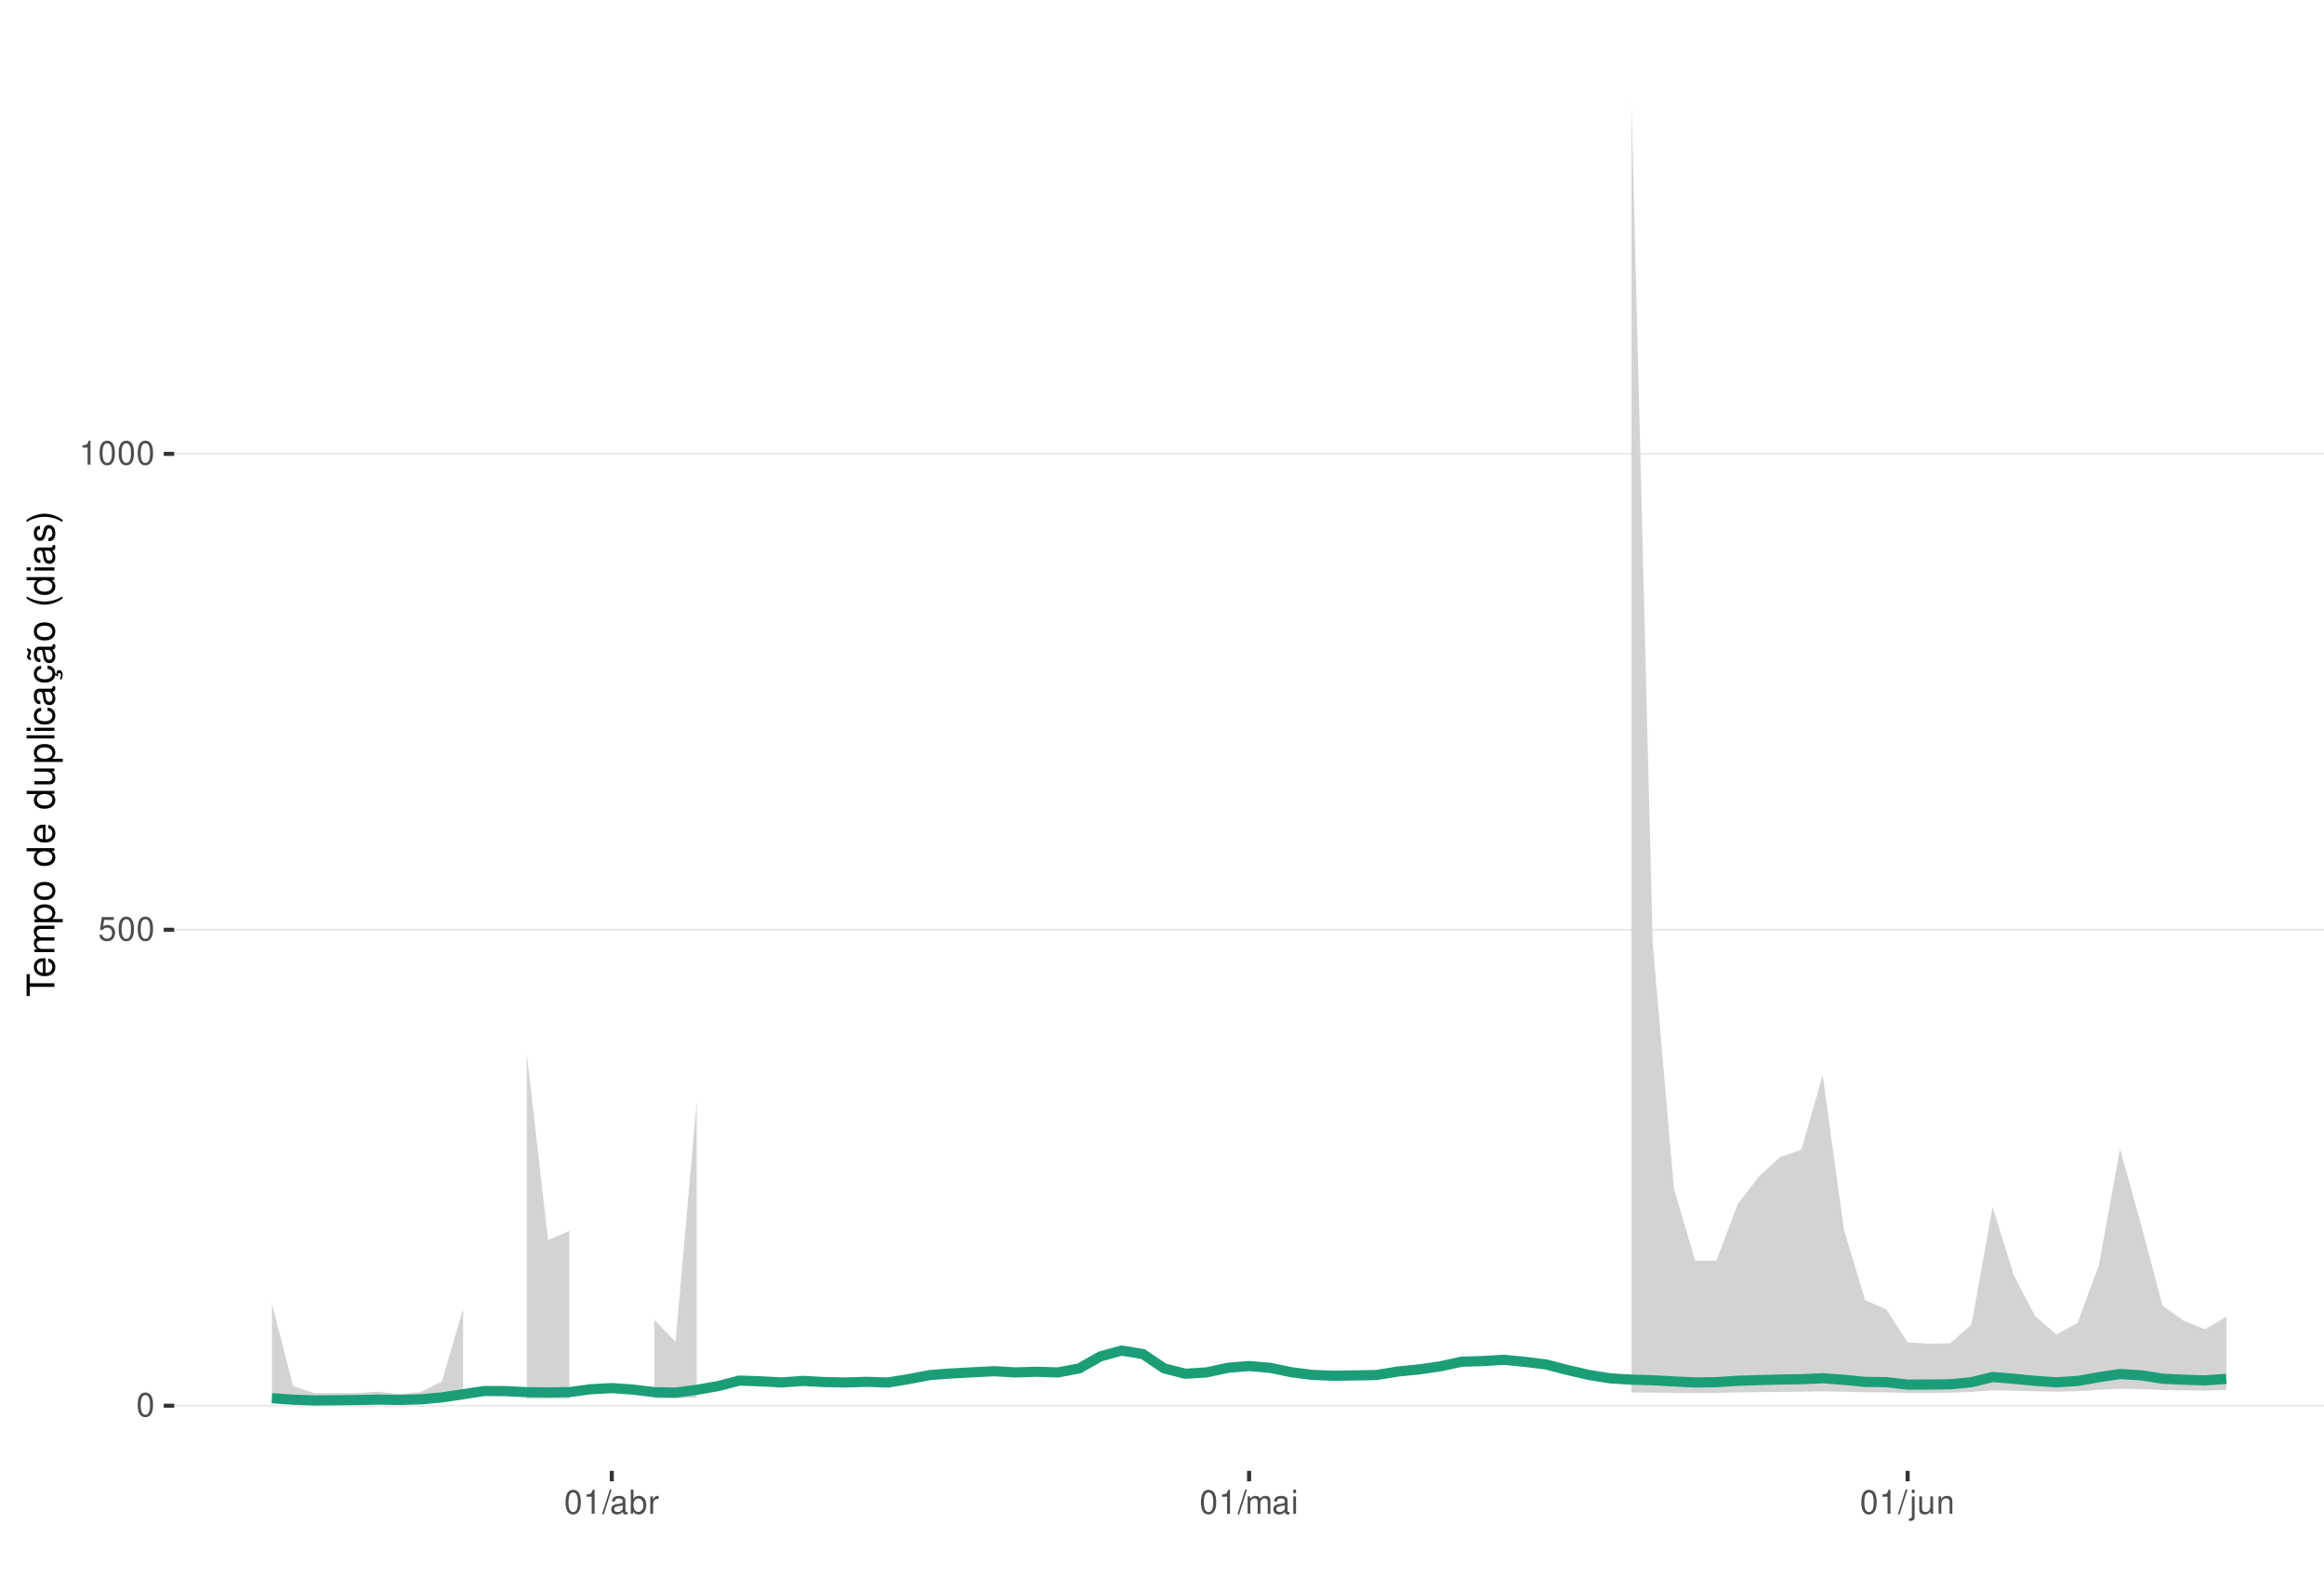
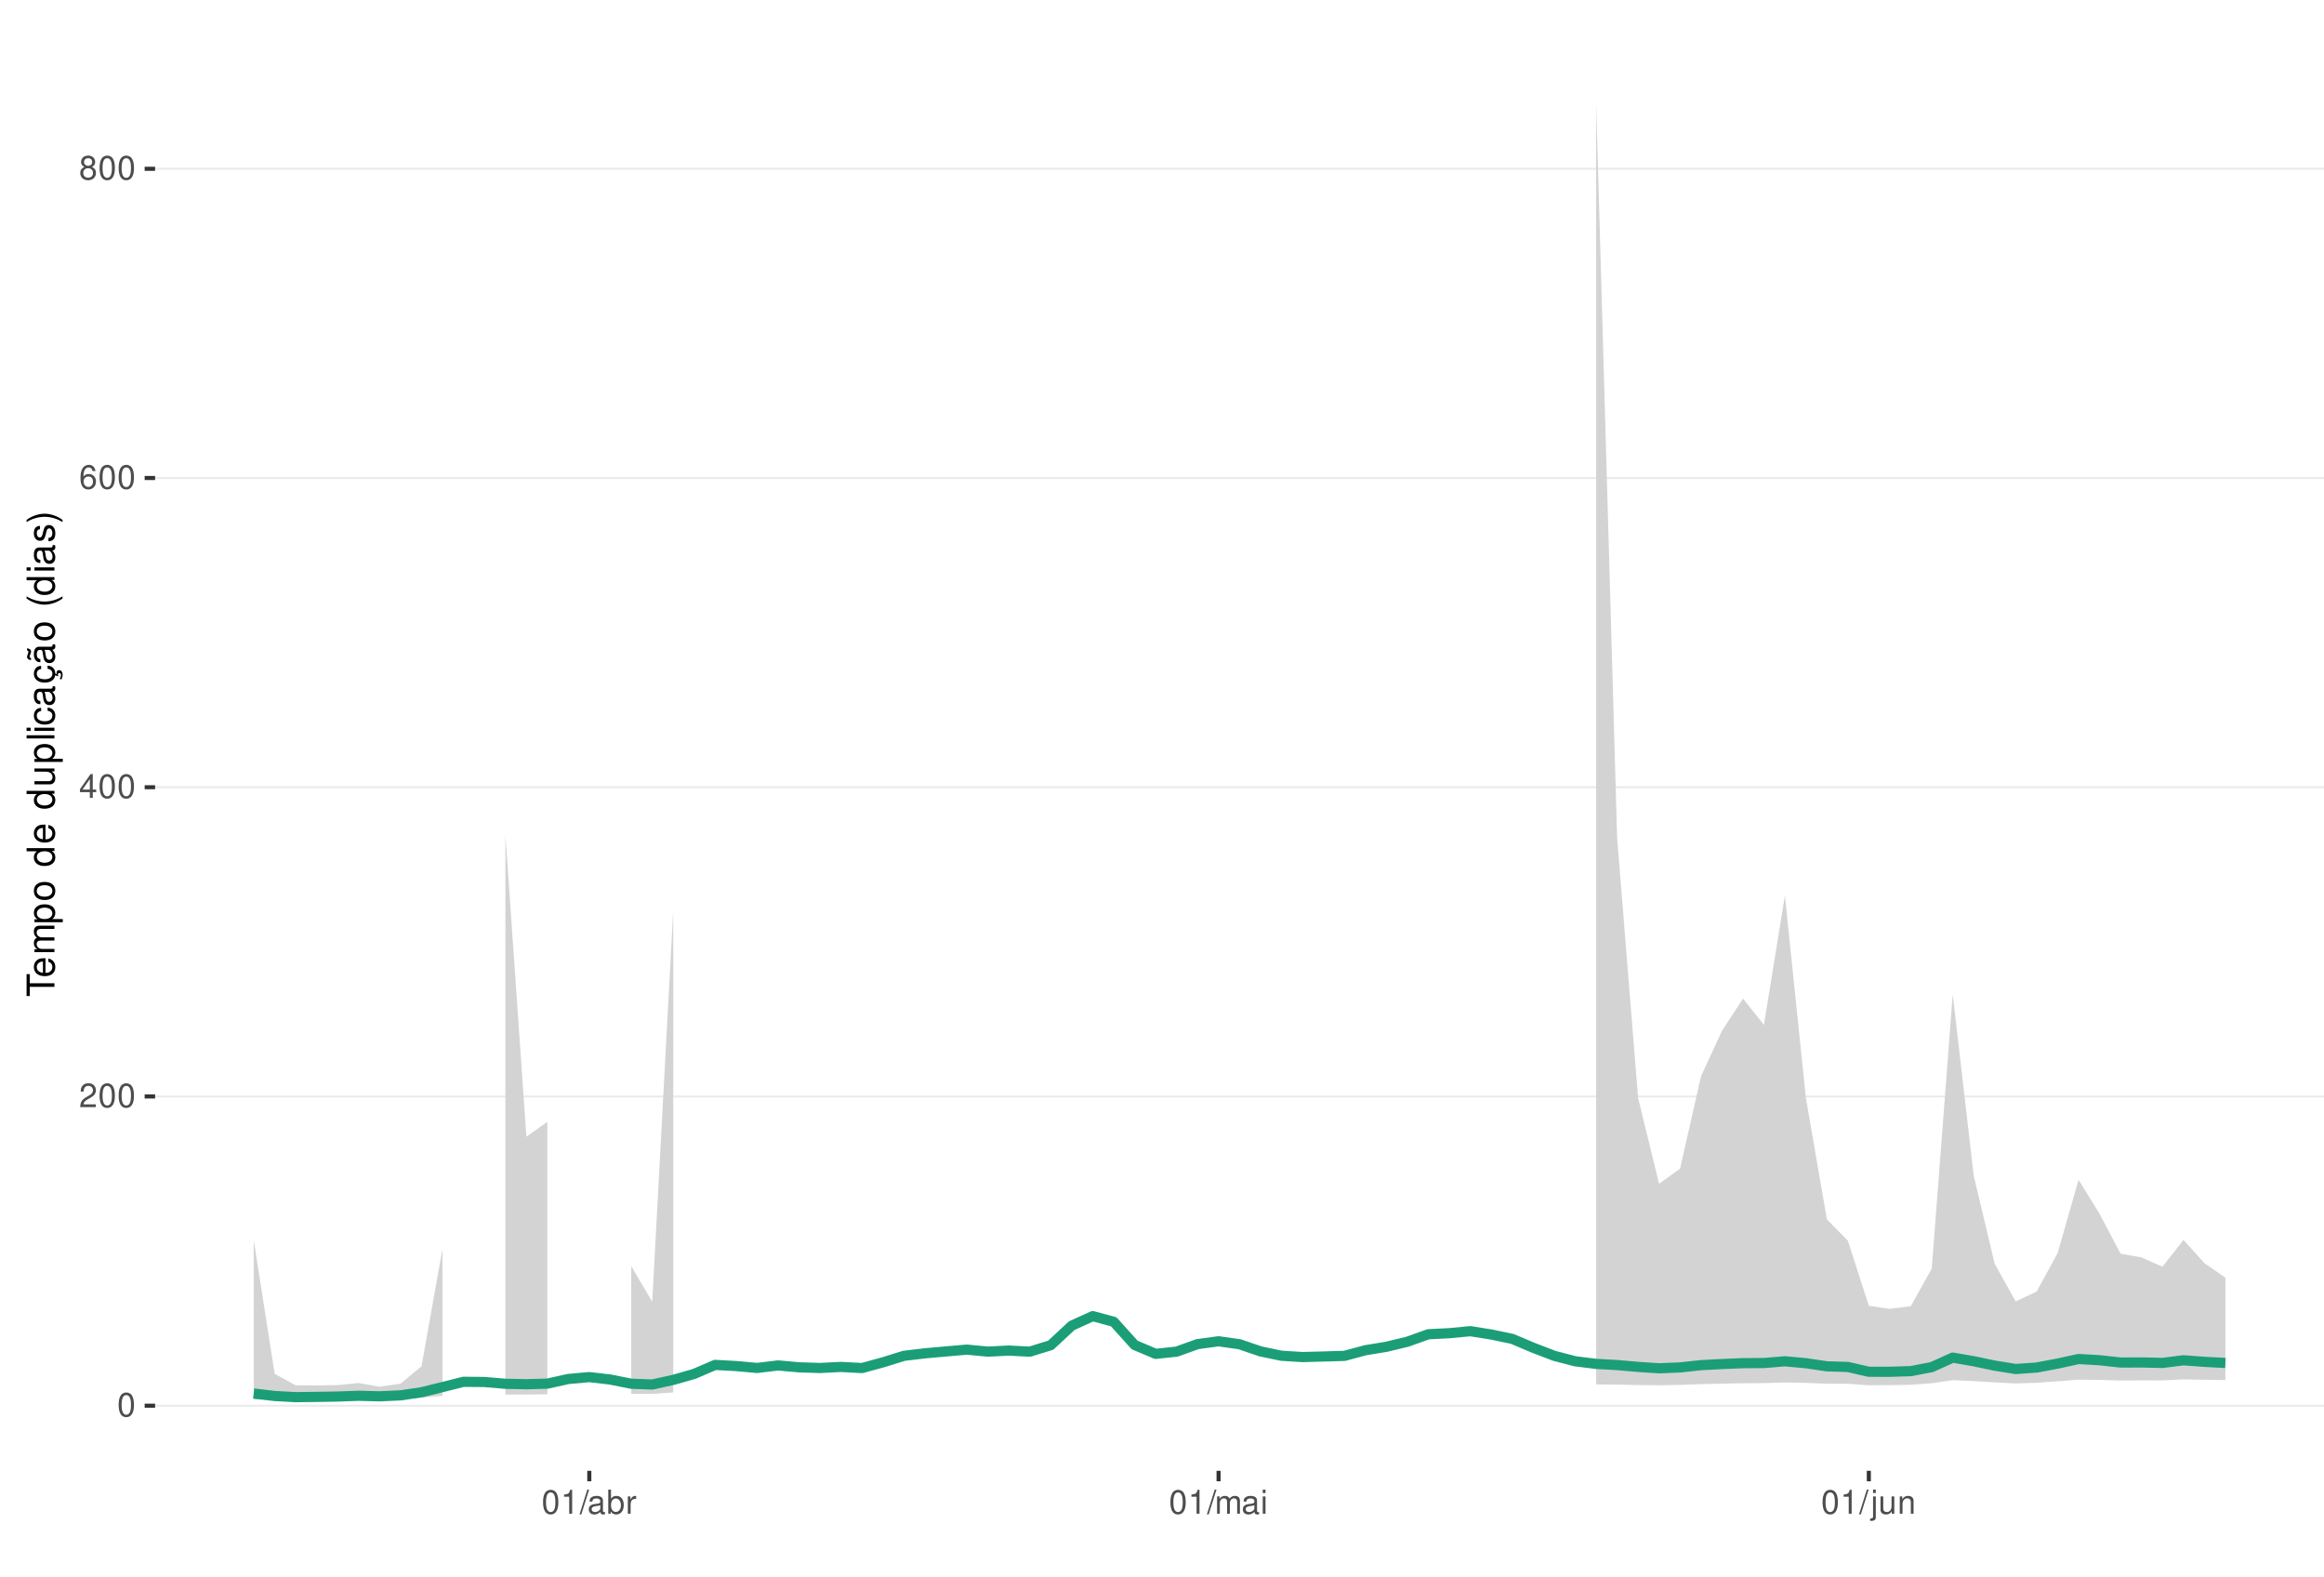
<svg xmlns="http://www.w3.org/2000/svg" xmlns:xlink="http://www.w3.org/1999/xlink" width="609pt" height="413pt" viewBox="0 0 609 413" version="1.1">
  <defs>
    <g>
      <symbol overflow="visible" id="glyph0-0">
        <path style="stroke:none;" d="" />
      </symbol>
      <symbol overflow="visible" id="glyph0-1">
        <path style="stroke:none;" d="M 2.375 -6.266 C 1.812 -6.266 1.297 -6 0.969 -5.578 C 0.578 -5.016 0.375 -4.188 0.375 -3.031 C 0.375 -0.922 1.062 0.203 2.375 0.203 C 3.672 0.203 4.391 -0.922 4.391 -2.984 C 4.391 -4.188 4.203 -5 3.797 -5.578 C 3.469 -6 2.953 -6.266 2.375 -6.266 Z M 2.375 -5.578 C 3.203 -5.578 3.609 -4.75 3.609 -3.047 C 3.609 -1.266 3.219 -0.438 2.359 -0.438 C 1.562 -0.438 1.156 -1.297 1.156 -3.016 C 1.156 -4.75 1.562 -5.578 2.375 -5.578 Z M 2.375 -5.578 " />
      </symbol>
      <symbol overflow="visible" id="glyph0-2">
-         <path style="stroke:none;" d="M 4.125 -6.141 L 0.953 -6.141 L 0.5 -2.797 L 1.188 -2.797 C 1.547 -3.219 1.844 -3.375 2.328 -3.375 C 3.156 -3.375 3.656 -2.797 3.656 -1.891 C 3.656 -1.016 3.156 -0.469 2.312 -0.469 C 1.656 -0.469 1.25 -0.812 1.062 -1.5 L 0.297 -1.5 C 0.406 -1 0.5 -0.766 0.672 -0.531 C 1.016 -0.062 1.641 0.203 2.344 0.203 C 3.578 0.203 4.438 -0.703 4.438 -2 C 4.438 -3.219 3.641 -4.047 2.453 -4.047 C 2.031 -4.047 1.672 -3.938 1.328 -3.672 L 1.562 -5.391 L 4.125 -5.391 Z M 4.125 -6.141 " />
+         <path style="stroke:none;" d="M 4.375 -0.75 L 1.156 -0.75 C 1.234 -1.266 1.5 -1.594 2.266 -2.062 L 3.125 -2.547 C 3.984 -3.016 4.422 -3.656 4.422 -4.438 C 4.422 -4.953 4.219 -5.438 3.859 -5.781 C 3.484 -6.109 3.031 -6.266 2.453 -6.266 C 1.672 -6.266 1.094 -5.984 0.766 -5.438 C 0.547 -5.109 0.453 -4.719 0.438 -4.094 L 1.188 -4.094 C 1.219 -4.516 1.266 -4.766 1.375 -4.984 C 1.578 -5.359 1.969 -5.594 2.438 -5.594 C 3.125 -5.594 3.641 -5.094 3.641 -4.422 C 3.641 -3.906 3.359 -3.484 2.812 -3.172 L 2.016 -2.703 C 0.734 -1.969 0.359 -1.375 0.297 -0.016 L 4.375 -0.016 Z M 4.375 -0.75 " />
      </symbol>
      <symbol overflow="visible" id="glyph0-3">
+         <path style="stroke:none;" d="M 2.828 -1.516 L 2.828 0 L 3.594 0 L 3.594 -1.516 L 4.5 -1.516 L 4.5 -2.203 L 3.594 -2.203 L 3.594 -6.266 L 3.031 -6.266 L 0.25 -2.312 L 0.25 -1.516 Z M 2.828 -2.203 L 0.906 -2.203 L 2.828 -4.953 Z M 2.828 -2.203 " />
+       </symbol>
+       <symbol overflow="visible" id="glyph0-4">
+         <path style="stroke:none;" d="M 4.312 -4.625 C 4.156 -5.656 3.5 -6.266 2.578 -6.266 C 1.891 -6.266 1.297 -5.922 0.922 -5.359 C 0.531 -4.75 0.375 -3.984 0.375 -2.859 C 0.375 -1.797 0.516 -1.141 0.891 -0.578 C 1.219 -0.062 1.75 0.203 2.438 0.203 C 3.594 0.203 4.438 -0.672 4.438 -1.891 C 4.438 -3.047 3.656 -3.859 2.562 -3.859 C 1.953 -3.859 1.484 -3.641 1.156 -3.172 C 1.156 -4.719 1.641 -5.578 2.516 -5.578 C 3.062 -5.578 3.422 -5.234 3.547 -4.625 Z M 2.469 -3.188 C 3.203 -3.188 3.656 -2.672 3.656 -1.828 C 3.656 -1.047 3.141 -0.469 2.438 -0.469 C 1.734 -0.469 1.188 -1.078 1.188 -1.875 C 1.188 -2.656 1.719 -3.188 2.469 -3.188 Z M 2.469 -3.188 " />
+       </symbol>
+       <symbol overflow="visible" id="glyph0-5">
+         <path style="stroke:none;" d="M 3.391 -3.297 C 4.031 -3.688 4.219 -4 4.219 -4.594 C 4.219 -5.578 3.469 -6.266 2.375 -6.266 C 1.297 -6.266 0.531 -5.578 0.531 -4.594 C 0.531 -4 0.734 -3.703 1.375 -3.297 C 0.672 -2.938 0.312 -2.438 0.312 -1.734 C 0.312 -0.594 1.156 0.203 2.375 0.203 C 3.594 0.203 4.438 -0.594 4.438 -1.734 C 4.438 -2.438 4.094 -2.938 3.391 -3.297 Z M 2.375 -5.578 C 3.031 -5.578 3.438 -5.188 3.438 -4.578 C 3.438 -3.984 3.016 -3.594 2.375 -3.594 C 1.734 -3.594 1.312 -3.984 1.312 -4.594 C 1.312 -5.188 1.734 -5.578 2.375 -5.578 Z M 2.375 -2.953 C 3.141 -2.953 3.656 -2.453 3.656 -1.719 C 3.656 -0.969 3.156 -0.469 2.359 -0.469 C 1.625 -0.469 1.094 -0.984 1.094 -1.719 C 1.094 -2.453 1.609 -2.953 2.375 -2.953 Z M 2.375 -2.953 " />
+       </symbol>
+       <symbol overflow="visible" id="glyph0-6">
        <path style="stroke:none;" d="M 2.234 -4.453 L 2.234 0 L 3 0 L 3 -6.266 L 2.5 -6.266 C 2.234 -5.297 2.062 -5.172 0.891 -5.016 L 0.891 -4.453 Z M 2.234 -4.453 " />
      </symbol>
-       <symbol overflow="visible" id="glyph0-4">
+       <symbol overflow="visible" id="glyph0-7">
        <path style="stroke:none;" d="M 1.984 -6.312 L -0.062 0.172 L 0.406 0.172 L 2.453 -6.312 Z M 1.984 -6.312 " />
      </symbol>
-       <symbol overflow="visible" id="glyph0-5">
+       <symbol overflow="visible" id="glyph0-8">
        <path style="stroke:none;" d="M 4.625 -0.422 C 4.547 -0.406 4.516 -0.406 4.469 -0.406 C 4.219 -0.406 4.078 -0.531 4.078 -0.766 L 4.078 -3.422 C 4.078 -4.234 3.5 -4.672 2.375 -4.672 C 1.719 -4.672 1.188 -4.469 0.875 -4.141 C 0.672 -3.906 0.578 -3.641 0.562 -3.188 L 1.297 -3.188 C 1.344 -3.75 1.672 -4 2.359 -4 C 3.016 -4 3.375 -3.75 3.375 -3.328 L 3.375 -3.141 C 3.359 -2.828 3.203 -2.703 2.609 -2.625 C 1.594 -2.5 1.438 -2.469 1.156 -2.359 C 0.625 -2.125 0.359 -1.734 0.359 -1.141 C 0.359 -0.312 0.938 0.203 1.859 0.203 C 2.422 0.203 2.875 0 3.391 -0.469 C 3.438 0 3.672 0.203 4.141 0.203 C 4.297 0.203 4.391 0.188 4.625 0.125 Z M 3.375 -1.422 C 3.375 -1.188 3.297 -1.031 3.078 -0.844 C 2.781 -0.578 2.438 -0.438 2.016 -0.438 C 1.453 -0.438 1.109 -0.703 1.109 -1.156 C 1.109 -1.641 1.422 -1.875 2.203 -1.984 C 2.984 -2.094 3.125 -2.125 3.375 -2.234 Z M 3.375 -1.422 " />
      </symbol>
-       <symbol overflow="visible" id="glyph0-6">
+       <symbol overflow="visible" id="glyph0-9">
        <path style="stroke:none;" d="M 0.469 -6.312 L 0.469 0 L 1.109 0 L 1.109 -0.578 C 1.469 -0.047 1.922 0.203 2.547 0.203 C 3.75 0.203 4.531 -0.781 4.531 -2.281 C 4.531 -3.75 3.797 -4.672 2.594 -4.672 C 1.969 -4.672 1.531 -4.438 1.188 -3.922 L 1.188 -6.312 Z M 2.453 -3.984 C 3.25 -3.984 3.781 -3.297 3.781 -2.203 C 3.781 -1.172 3.234 -0.469 2.453 -0.469 C 1.672 -0.469 1.188 -1.172 1.188 -2.234 C 1.188 -3.297 1.672 -3.984 2.453 -3.984 Z M 2.453 -3.984 " />
      </symbol>
-       <symbol overflow="visible" id="glyph0-7">
+       <symbol overflow="visible" id="glyph0-10">
        <path style="stroke:none;" d="M 0.594 -4.531 L 0.594 0 L 1.328 0 L 1.328 -2.359 C 1.328 -3.438 1.781 -3.938 2.781 -3.906 L 2.781 -4.641 C 2.656 -4.656 2.594 -4.672 2.5 -4.672 C 2.031 -4.672 1.672 -4.391 1.266 -3.719 L 1.266 -4.531 Z M 0.594 -4.531 " />
      </symbol>
-       <symbol overflow="visible" id="glyph0-8">
+       <symbol overflow="visible" id="glyph0-11">
        <path style="stroke:none;" d="M 0.609 -4.531 L 0.609 0 L 1.328 0 L 1.328 -2.844 C 1.328 -3.5 1.812 -4.031 2.391 -4.031 C 2.938 -4.031 3.234 -3.703 3.234 -3.125 L 3.234 0 L 3.969 0 L 3.969 -2.844 C 3.969 -3.5 4.438 -4.031 5.031 -4.031 C 5.562 -4.031 5.875 -3.703 5.875 -3.125 L 5.875 0 L 6.594 0 L 6.594 -3.406 C 6.594 -4.219 6.125 -4.672 5.281 -4.672 C 4.672 -4.672 4.312 -4.484 3.891 -3.969 C 3.625 -4.453 3.25 -4.672 2.672 -4.672 C 2.062 -4.672 1.656 -4.438 1.266 -3.891 L 1.266 -4.531 Z M 0.609 -4.531 " />
      </symbol>
-       <symbol overflow="visible" id="glyph0-9">
+       <symbol overflow="visible" id="glyph0-12">
        <path style="stroke:none;" d="M 1.297 -4.531 L 0.578 -4.531 L 0.578 0 L 1.297 0 Z M 1.297 -6.312 L 0.578 -6.312 L 0.578 -5.406 L 1.297 -5.406 Z M 1.297 -6.312 " />
      </symbol>
-       <symbol overflow="visible" id="glyph0-10">
+       <symbol overflow="visible" id="glyph0-13">
        <path style="stroke:none;" d="M 0.609 -4.531 L 0.609 0.656 C 0.609 1.109 0.469 1.25 0.016 1.25 C -0.031 1.25 -0.062 1.25 -0.156 1.25 L -0.156 1.859 C -0.062 1.875 -0.031 1.891 0.094 1.891 C 0.906 1.891 1.328 1.562 1.328 0.938 L 1.328 -4.531 Z M 1.328 -6.312 L 0.609 -6.312 L 0.609 -5.406 L 1.328 -5.406 Z M 1.328 -6.312 " />
      </symbol>
-       <symbol overflow="visible" id="glyph0-11">
+       <symbol overflow="visible" id="glyph0-14">
        <path style="stroke:none;" d="M 4.172 0 L 4.172 -4.531 L 3.453 -4.531 L 3.453 -1.969 C 3.453 -1.031 2.969 -0.438 2.219 -0.438 C 1.641 -0.438 1.281 -0.781 1.281 -1.328 L 1.281 -4.531 L 0.562 -4.531 L 0.562 -1.031 C 0.562 -0.281 1.125 0.203 2.016 0.203 C 2.672 0.203 3.094 -0.031 3.516 -0.625 L 3.516 0 Z M 4.172 0 " />
      </symbol>
-       <symbol overflow="visible" id="glyph0-12">
+       <symbol overflow="visible" id="glyph0-15">
        <path style="stroke:none;" d="M 0.609 -4.531 L 0.609 0 L 1.328 0 L 1.328 -2.5 C 1.328 -3.422 1.812 -4.031 2.562 -4.031 C 3.141 -4.031 3.5 -3.688 3.5 -3.141 L 3.5 0 L 4.219 0 L 4.219 -3.422 C 4.219 -4.188 3.656 -4.672 2.781 -4.672 C 2.109 -4.672 1.672 -4.406 1.266 -3.781 L 1.266 -4.531 Z M 0.609 -4.531 " />
      </symbol>
      <symbol overflow="visible" id="glyph1-0">
        <path style="stroke:none;" d="" />
      </symbol>
      <symbol overflow="visible" id="glyph1-1">
        <path style="stroke:none;" d="M -6.469 -3.547 L -6.469 -5.938 L -7.297 -5.938 L -7.297 -0.203 L -6.469 -0.203 L -6.469 -2.609 L 0 -2.609 L 0 -3.547 Z M -6.469 -3.547 " />
      </symbol>
      <symbol overflow="visible" id="glyph1-2">
        <path style="stroke:none;" d="M -2.344 -5.125 C -3.141 -5.125 -3.625 -5.062 -4.016 -4.922 C -4.875 -4.578 -5.391 -3.781 -5.391 -2.797 C -5.391 -1.344 -4.281 -0.406 -2.547 -0.406 C -0.812 -0.406 0.234 -1.297 0.234 -2.781 C 0.234 -3.984 -0.453 -4.812 -1.594 -5.016 L -1.594 -4.188 C -0.906 -3.953 -0.547 -3.484 -0.547 -2.812 C -0.547 -2.281 -0.781 -1.828 -1.219 -1.547 C -1.516 -1.344 -1.812 -1.281 -2.344 -1.266 Z M -3.016 -1.297 C -3.984 -1.359 -4.625 -1.953 -4.625 -2.797 C -4.625 -3.641 -3.953 -4.234 -3.016 -4.234 Z M -3.016 -1.297 " />
      </symbol>
      <symbol overflow="visible" id="glyph1-3">
        <path style="stroke:none;" d="M -5.234 -0.703 L 0 -0.703 L 0 -1.547 L -3.297 -1.547 C -4.047 -1.547 -4.656 -2.094 -4.656 -2.766 C -4.656 -3.391 -4.281 -3.734 -3.609 -3.734 L 0 -3.734 L 0 -4.578 L -3.297 -4.578 C -4.047 -4.578 -4.656 -5.125 -4.656 -5.812 C -4.656 -6.422 -4.266 -6.781 -3.609 -6.781 L 0 -6.781 L 0 -7.625 L -3.938 -7.625 C -4.875 -7.625 -5.391 -7.078 -5.391 -6.094 C -5.391 -5.406 -5.188 -4.984 -4.594 -4.484 C -5.156 -4.188 -5.391 -3.766 -5.391 -3.078 C -5.391 -2.375 -5.125 -1.906 -4.5 -1.469 L -5.234 -1.469 Z M -5.234 -0.703 " />
      </symbol>
      <symbol overflow="visible" id="glyph1-4">
        <path style="stroke:none;" d="M 2.188 -0.547 L 2.188 -1.375 L -0.547 -1.375 C -0.016 -1.812 0.234 -2.312 0.234 -2.984 C 0.234 -4.344 -0.859 -5.234 -2.531 -5.234 C -4.297 -5.234 -5.391 -4.375 -5.391 -2.984 C -5.391 -2.266 -5.062 -1.703 -4.453 -1.312 L -5.234 -1.312 L -5.234 -0.547 Z M -4.609 -2.844 C -4.609 -3.766 -3.797 -4.359 -2.547 -4.359 C -1.359 -4.359 -0.547 -3.75 -0.547 -2.844 C -0.547 -1.953 -1.344 -1.375 -2.578 -1.375 C -3.812 -1.375 -4.609 -1.953 -4.609 -2.844 Z M -4.609 -2.844 " />
      </symbol>
      <symbol overflow="visible" id="glyph1-5">
        <path style="stroke:none;" d="M -5.391 -2.719 C -5.391 -1.234 -4.344 -0.359 -2.578 -0.359 C -0.812 -0.359 0.234 -1.234 0.234 -2.734 C 0.234 -4.203 -0.812 -5.094 -2.547 -5.094 C -4.359 -5.094 -5.391 -4.234 -5.391 -2.719 Z M -4.625 -2.734 C -4.625 -3.672 -3.844 -4.234 -2.547 -4.234 C -1.312 -4.234 -0.547 -3.656 -0.547 -2.734 C -0.547 -1.797 -1.312 -1.234 -2.578 -1.234 C -3.844 -1.234 -4.625 -1.797 -4.625 -2.734 Z M -4.625 -2.734 " />
      </symbol>
      <symbol overflow="visible" id="glyph1-6">
        <path style="stroke:none;" d="" />
      </symbol>
      <symbol overflow="visible" id="glyph1-7">
        <path style="stroke:none;" d="M -7.297 -4.953 L -7.297 -4.125 L -4.578 -4.125 C -5.109 -3.766 -5.391 -3.203 -5.391 -2.516 C -5.391 -1.156 -4.297 -0.266 -2.625 -0.266 C -0.859 -0.266 0.234 -1.125 0.234 -2.547 C 0.234 -3.266 -0.047 -3.766 -0.688 -4.203 L 0 -4.203 L 0 -4.953 Z M -4.609 -2.656 C -4.609 -3.547 -3.812 -4.125 -2.562 -4.125 C -1.344 -4.125 -0.547 -3.547 -0.547 -2.656 C -0.547 -1.734 -1.359 -1.125 -2.578 -1.125 C -3.797 -1.125 -4.609 -1.734 -4.609 -2.656 Z M -4.609 -2.656 " />
      </symbol>
      <symbol overflow="visible" id="glyph1-8">
        <path style="stroke:none;" d="M 0 -4.812 L -5.234 -4.812 L -5.234 -3.984 L -2.266 -3.984 C -1.203 -3.984 -0.5 -3.438 -0.5 -2.562 C -0.5 -1.906 -0.906 -1.484 -1.531 -1.484 L -5.234 -1.484 L -5.234 -0.656 L -1.203 -0.656 C -0.328 -0.656 0.234 -1.297 0.234 -2.312 C 0.234 -3.094 -0.047 -3.578 -0.734 -4.062 L 0 -4.062 Z M 0 -4.812 " />
      </symbol>
      <symbol overflow="visible" id="glyph1-9">
        <path style="stroke:none;" d="M -7.297 -1.516 L -7.297 -0.688 L 0 -0.688 L 0 -1.516 Z M -7.297 -1.516 " />
      </symbol>
      <symbol overflow="visible" id="glyph1-10">
        <path style="stroke:none;" d="M -5.234 -1.5 L -5.234 -0.672 L 0 -0.672 L 0 -1.5 Z M -7.297 -1.5 L -7.297 -0.656 L -6.234 -0.656 L -6.234 -1.5 Z M -7.297 -1.5 " />
      </symbol>
      <symbol overflow="visible" id="glyph1-11">
        <path style="stroke:none;" d="M -3.484 -4.703 C -3.984 -4.672 -4.312 -4.562 -4.609 -4.359 C -5.094 -4 -5.391 -3.375 -5.391 -2.641 C -5.391 -1.219 -4.266 -0.312 -2.531 -0.312 C -0.844 -0.312 0.234 -1.203 0.234 -2.625 C 0.234 -3.875 -0.516 -4.672 -1.797 -4.766 L -1.797 -3.938 C -0.953 -3.797 -0.547 -3.359 -0.547 -2.656 C -0.547 -1.734 -1.297 -1.188 -2.531 -1.188 C -3.844 -1.188 -4.625 -1.719 -4.625 -2.625 C -4.625 -3.328 -4.203 -3.766 -3.484 -3.875 Z M -3.484 -4.703 " />
      </symbol>
      <symbol overflow="visible" id="glyph1-12">
        <path style="stroke:none;" d="M -0.484 -5.344 C -0.469 -5.266 -0.469 -5.219 -0.469 -5.172 C -0.469 -4.875 -0.625 -4.719 -0.875 -4.719 L -3.953 -4.719 C -4.891 -4.719 -5.391 -4.047 -5.391 -2.75 C -5.391 -1.984 -5.172 -1.375 -4.781 -1.016 C -4.516 -0.766 -4.203 -0.672 -3.688 -0.656 L -3.688 -1.484 C -4.328 -1.562 -4.625 -1.938 -4.625 -2.719 C -4.625 -3.484 -4.344 -3.891 -3.844 -3.891 L -3.625 -3.891 C -3.266 -3.875 -3.125 -3.703 -3.047 -3.016 C -2.891 -1.844 -2.844 -1.656 -2.719 -1.344 C -2.453 -0.734 -2 -0.422 -1.312 -0.422 C -0.375 -0.422 0.234 -1.078 0.234 -2.141 C 0.234 -2.797 0 -3.328 -0.547 -3.922 C 0 -3.984 0.234 -4.234 0.234 -4.781 C 0.234 -4.953 0.203 -5.062 0.141 -5.344 Z M -1.656 -3.891 C -1.375 -3.891 -1.203 -3.812 -0.969 -3.562 C -0.656 -3.219 -0.5 -2.812 -0.5 -2.312 C -0.5 -1.672 -0.812 -1.297 -1.344 -1.297 C -1.891 -1.297 -2.172 -1.656 -2.297 -2.547 C -2.422 -3.438 -2.453 -3.609 -2.594 -3.891 Z M -1.656 -3.891 " />
      </symbol>
      <symbol overflow="visible" id="glyph1-13">
        <path style="stroke:none;" d="M 0.234 -2.641 C 0.234 -3.875 -0.547 -4.703 -1.797 -4.766 L -1.797 -3.938 C -0.953 -3.797 -0.531 -3.359 -0.531 -2.656 C -0.531 -1.734 -1.281 -1.188 -2.516 -1.188 C -3.844 -1.188 -4.625 -1.719 -4.625 -2.625 C -4.625 -3.328 -4.203 -3.766 -3.484 -3.875 L -3.484 -4.703 C -3.984 -4.672 -4.312 -4.562 -4.609 -4.359 C -5.094 -4 -5.391 -3.375 -5.391 -2.641 C -5.391 -1.219 -4.266 -0.312 -2.531 -0.312 C -1.469 -0.312 -0.625 -0.672 -0.156 -1.312 C 0.047 -1.594 0.125 -1.812 0.203 -2.25 L 0.922 -1.938 L 0.984 -2.062 C 0.938 -2.188 0.906 -2.25 0.906 -2.375 C 0.906 -2.656 1.047 -2.828 1.281 -2.828 C 1.547 -2.828 1.734 -2.594 1.734 -2.297 C 1.734 -2.031 1.672 -1.844 1.438 -1.406 L 1.406 -1.312 L 1.812 -1.094 C 2.078 -1.75 2.141 -1.953 2.141 -2.344 C 2.141 -3.109 1.781 -3.578 1.203 -3.578 C 0.781 -3.578 0.547 -3.297 0.547 -2.797 C 0.547 -2.703 0.547 -2.641 0.562 -2.516 Z M 0.234 -2.641 " />
      </symbol>
      <symbol overflow="visible" id="glyph1-14">
        <path style="stroke:none;" d="M -0.484 -5.344 C -0.469 -5.266 -0.469 -5.219 -0.469 -5.172 C -0.469 -4.875 -0.625 -4.719 -0.875 -4.719 L -3.953 -4.719 C -4.891 -4.719 -5.391 -4.047 -5.391 -2.75 C -5.391 -1.984 -5.172 -1.375 -4.781 -1.016 C -4.516 -0.766 -4.203 -0.672 -3.688 -0.656 L -3.688 -1.484 C -4.328 -1.562 -4.625 -1.938 -4.625 -2.719 C -4.625 -3.484 -4.344 -3.891 -3.844 -3.891 L -3.625 -3.891 C -3.266 -3.875 -3.125 -3.703 -3.047 -3.016 C -2.891 -1.844 -2.844 -1.656 -2.719 -1.344 C -2.453 -0.734 -2 -0.422 -1.312 -0.422 C -0.375 -0.422 0.234 -1.078 0.234 -2.141 C 0.234 -2.797 0 -3.328 -0.547 -3.922 C 0 -3.984 0.234 -4.234 0.234 -4.781 C 0.234 -4.953 0.203 -5.062 0.141 -5.344 Z M -1.656 -3.891 C -1.375 -3.891 -1.203 -3.812 -0.969 -3.562 C -0.656 -3.219 -0.5 -2.812 -0.5 -2.312 C -0.5 -1.672 -0.812 -1.297 -1.344 -1.297 C -1.891 -1.297 -2.172 -1.656 -2.297 -2.547 C -2.422 -3.438 -2.453 -3.609 -2.594 -3.891 Z M -7.172 -3.75 C -6.922 -3.672 -6.812 -3.547 -6.812 -3.375 C -6.812 -3.25 -6.875 -2.984 -6.984 -2.734 C -7.156 -2.312 -7.172 -2.25 -7.172 -2.047 C -7.172 -1.594 -6.797 -1.297 -6.141 -1.188 L -6.141 -1.766 C -6.375 -1.812 -6.5 -1.938 -6.5 -2.094 C -6.5 -2.203 -6.469 -2.344 -6.375 -2.578 C -6.156 -3.156 -6.125 -3.234 -6.125 -3.438 C -6.125 -3.922 -6.484 -4.219 -7.172 -4.312 Z M -7.172 -3.75 " />
      </symbol>
      <symbol overflow="visible" id="glyph1-15">
        <path style="stroke:none;" d="M -7.297 -2.359 C -5.984 -1.359 -4.156 -0.734 -2.594 -0.734 C -1.016 -0.734 0.812 -1.359 2.125 -2.359 L 2.125 -2.906 C 0.688 -2.031 -0.984 -1.547 -2.594 -1.547 C -4.188 -1.547 -5.875 -2.031 -7.297 -2.906 Z M -7.297 -2.359 " />
      </symbol>
      <symbol overflow="visible" id="glyph1-16">
        <path style="stroke:none;" d="M -3.781 -4.375 C -4.812 -4.375 -5.391 -3.688 -5.391 -2.484 C -5.391 -1.266 -4.766 -0.469 -3.797 -0.469 C -2.969 -0.469 -2.578 -0.891 -2.281 -2.125 L -2.094 -2.906 C -1.953 -3.484 -1.734 -3.719 -1.375 -3.719 C -0.875 -3.719 -0.547 -3.234 -0.547 -2.5 C -0.547 -2.047 -0.672 -1.672 -0.891 -1.453 C -1.047 -1.328 -1.188 -1.266 -1.562 -1.219 L -1.562 -0.344 C -0.344 -0.375 0.234 -1.062 0.234 -2.438 C 0.234 -3.75 -0.422 -4.594 -1.438 -4.594 C -2.203 -4.594 -2.641 -4.156 -2.891 -3.109 L -3.078 -2.312 C -3.234 -1.625 -3.453 -1.344 -3.828 -1.344 C -4.312 -1.344 -4.625 -1.766 -4.625 -2.453 C -4.625 -3.125 -4.328 -3.484 -3.781 -3.5 Z M -3.781 -4.375 " />
      </symbol>
      <symbol overflow="visible" id="glyph1-17">
        <path style="stroke:none;" d="M 2.125 -0.938 C 0.812 -1.938 -1.016 -2.562 -2.578 -2.562 C -4.156 -2.562 -5.984 -1.938 -7.297 -0.938 L -7.297 -0.375 C -5.859 -1.266 -4.188 -1.75 -2.578 -1.75 C -0.984 -1.75 0.703 -1.266 2.125 -0.375 Z M 2.125 -0.938 " />
      </symbol>
    </g>
    <clipPath id="clip1">
-       <path d="M 45.645 9.961 L 609 9.961 L 609 385.328 L 45.645 385.328 Z M 45.645 9.961 " />
+       <path d="M 40.645 9.961 L 609 9.961 L 609 385.328 L 40.645 385.328 Z M 40.645 9.961 " />
    </clipPath>
    <clipPath id="clip2">
-       <path d="M 45.645 368 L 609 368 L 609 369 L 45.645 369 Z M 45.645 368 " />
+       <path d="M 40.645 368 L 609 368 L 609 369 L 40.645 369 Z M 40.645 368 " />
    </clipPath>
    <clipPath id="clip3">
-       <path d="M 45.645 243 L 609 243 L 609 244 L 45.645 244 Z M 45.645 243 " />
+       <path d="M 40.645 286 L 609 286 L 609 288 L 40.645 288 Z M 40.645 286 " />
    </clipPath>
    <clipPath id="clip4">
-       <path d="M 45.645 118 L 609 118 L 609 120 L 45.645 120 Z M 45.645 118 " />
+       <path d="M 40.645 205 L 609 205 L 609 207 L 40.645 207 Z M 40.645 205 " />
+     </clipPath>
+     <clipPath id="clip5">
+       <path d="M 40.645 124 L 609 124 L 609 126 L 40.645 126 Z M 40.645 124 " />
+     </clipPath>
+     <clipPath id="clip6">
+       <path d="M 40.645 43 L 609 43 L 609 45 L 40.645 45 Z M 40.645 43 " />
    </clipPath>
  </defs>
  <g id="surface188">
    <rect x="0" y="0" width="609" height="413" style="fill:rgb(100%,100%,100%);fill-opacity:1;stroke:none;" />
    <rect x="0" y="0" width="609" height="413" style="fill:rgb(100%,100%,100%);fill-opacity:1;stroke:none;" />
    <path style="fill:none;stroke-width:1.067;stroke-linecap:round;stroke-linejoin:round;stroke:rgb(100%,100%,100%);stroke-opacity:1;stroke-miterlimit:10;" d="M 0 413 L 609 413 L 609 0 L 0 0 Z M 0 413 " />
    <g clip-path="url(#clip1)" clip-rule="nonzero">
-       <path style=" stroke:none;fill-rule:nonzero;fill:rgb(100%,100%,100%);fill-opacity:1;" d="M 45.645 385.328 L 609 385.328 L 609 9.961 L 45.645 9.961 Z M 45.645 385.328 " />
+       <path style=" stroke:none;fill-rule:nonzero;fill:rgb(100%,100%,100%);fill-opacity:1;" d="M 40.645 385.328 L 609 385.328 L 609 9.961 L 40.645 9.961 Z M 40.645 385.328 " />
    </g>
    <g clip-path="url(#clip2)" clip-rule="nonzero">
-       <path style="fill:none;stroke-width:0.533;stroke-linecap:butt;stroke-linejoin:round;stroke:rgb(92.157%,92.157%,92.157%);stroke-opacity:1;stroke-miterlimit:10;" d="M 45.645 368.266 L 609 368.266 " />
+       <path style="fill:none;stroke-width:0.533;stroke-linecap:butt;stroke-linejoin:round;stroke:rgb(92.157%,92.157%,92.157%);stroke-opacity:1;stroke-miterlimit:10;" d="M 40.645 368.266 L 609 368.266 " />
    </g>
    <g clip-path="url(#clip3)" clip-rule="nonzero">
-       <path style="fill:none;stroke-width:0.533;stroke-linecap:butt;stroke-linejoin:round;stroke:rgb(92.157%,92.157%,92.157%);stroke-opacity:1;stroke-miterlimit:10;" d="M 45.645 243.586 L 609 243.586 " />
+       <path style="fill:none;stroke-width:0.533;stroke-linecap:butt;stroke-linejoin:round;stroke:rgb(92.157%,92.157%,92.157%);stroke-opacity:1;stroke-miterlimit:10;" d="M 40.645 287.254 L 609 287.254 " />
    </g>
    <g clip-path="url(#clip4)" clip-rule="nonzero">
-       <path style="fill:none;stroke-width:0.533;stroke-linecap:butt;stroke-linejoin:round;stroke:rgb(92.157%,92.157%,92.157%);stroke-opacity:1;stroke-miterlimit:10;" d="M 45.645 118.906 L 609 118.906 " />
-     </g>
-     <path style=" stroke:none;fill-rule:nonzero;fill:rgb(82.745%,82.745%,82.745%);fill-opacity:1;" d="M 71.254 341.531 L 76.82 363.133 L 82.387 364.973 L 87.953 364.996 L 93.52 364.941 L 99.086 364.602 L 104.652 365.211 L 110.219 364.707 L 115.785 361.914 L 121.352 342.984 L 121.352 366.672 L 115.785 366.965 L 110.219 367.18 L 104.652 367.266 L 99.086 367.246 L 93.52 367.32 L 87.953 367.363 L 82.387 367.398 L 76.82 367.348 L 71.254 367.25 Z M 71.254 341.531 " />
-     <path style=" stroke:none;fill-rule:nonzero;fill:rgb(82.745%,82.745%,82.745%);fill-opacity:1;" d="M 138.055 276.191 L 143.621 324.879 L 149.188 322.488 L 149.188 366.418 L 143.621 366.465 L 138.055 366.465 Z M 138.055 276.191 " />
-     <path style=" stroke:none;fill-rule:nonzero;fill:rgb(82.745%,82.745%,82.745%);fill-opacity:1;" d="M 171.453 345.754 L 177.02 351.508 L 182.586 288.461 L 182.586 366.133 L 177.02 366.363 L 171.453 366.344 Z M 171.453 345.754 " />
-     <path style=" stroke:none;fill-rule:nonzero;fill:rgb(82.745%,82.745%,82.745%);fill-opacity:1;" d="M 427.523 27.023 L 433.09 247.152 L 438.656 311.398 L 444.223 330.301 L 449.789 330.242 L 455.359 315.465 L 460.926 308.215 L 466.492 303.078 L 472.059 301.172 L 477.625 281.602 L 483.191 322.148 L 488.758 340.598 L 494.324 343.074 L 499.891 351.66 L 505.457 352.027 L 511.023 351.926 L 516.594 347.059 L 522.16 316.207 L 527.727 334.082 L 533.293 344.801 L 538.859 349.613 L 544.426 346.582 L 549.992 331.477 L 555.559 301 L 561.125 321.066 L 566.691 342.078 L 572.258 346.035 L 577.828 348.238 L 583.395 344.973 L 583.395 364.133 L 577.828 364.289 L 572.258 364.25 L 566.691 364.18 L 561.125 363.922 L 555.559 363.848 L 549.992 364.117 L 544.426 364.457 L 538.859 364.602 L 533.293 364.488 L 527.727 364.336 L 522.16 364.219 L 516.594 364.672 L 511.023 364.883 L 505.457 364.926 L 499.891 364.953 L 494.324 364.758 L 488.758 364.754 L 483.191 364.609 L 477.625 364.52 L 472.059 364.605 L 466.492 364.656 L 460.926 364.715 L 455.359 364.789 L 449.789 364.918 L 444.223 364.957 L 438.656 364.902 L 433.09 364.84 L 427.523 364.82 Z M 427.523 27.023 " />
-     <path style="fill:none;stroke-width:2.667;stroke-linecap:butt;stroke-linejoin:round;stroke:rgb(10.588%,61.961%,46.667%);stroke-opacity:1;stroke-miterlimit:10;" d="M 71.254 366.301 L 76.82 366.703 L 82.387 366.891 L 87.953 366.848 L 93.52 366.789 L 99.086 366.668 L 104.652 366.758 L 110.219 366.598 L 115.785 366.102 L 121.352 365.266 L 126.918 364.414 L 132.488 364.445 L 138.055 364.73 L 143.621 364.801 L 149.188 364.711 L 154.754 363.957 L 160.32 363.656 L 165.887 364.047 L 171.453 364.723 L 177.02 364.848 L 182.586 364.105 L 188.152 363.141 L 193.719 361.688 L 199.289 361.875 L 204.855 362.18 L 210.422 361.773 L 215.988 362.078 L 221.555 362.184 L 227.121 362.016 L 232.688 362.195 L 238.254 361.273 L 243.82 360.223 L 249.387 359.82 L 254.953 359.516 L 260.523 359.227 L 266.09 359.547 L 271.656 359.375 L 277.223 359.555 L 282.789 358.508 L 288.355 355.359 L 293.922 353.82 L 299.488 354.734 L 305.055 358.48 L 310.621 359.902 L 316.188 359.547 L 321.754 358.336 L 327.324 357.875 L 332.891 358.355 L 338.457 359.508 L 344.023 360.211 L 349.59 360.422 L 355.156 360.332 L 360.723 360.23 L 366.289 359.32 L 371.855 358.766 L 377.422 357.953 L 382.988 356.746 L 388.559 356.574 L 394.125 356.246 L 399.691 356.785 L 405.258 357.492 L 410.824 358.922 L 416.391 360.219 L 421.957 361.102 L 427.523 361.441 L 433.09 361.598 L 438.656 361.914 L 444.223 362.18 L 449.789 362.105 L 455.359 361.738 L 460.926 361.559 L 466.492 361.422 L 472.059 361.324 L 477.625 361.078 L 483.191 361.488 L 488.758 362.031 L 494.324 362.105 L 499.891 362.742 L 505.457 362.727 L 511.023 362.66 L 516.594 362.117 L 522.16 360.754 L 527.727 361.211 L 533.293 361.758 L 538.859 362.141 L 544.426 361.785 L 549.992 360.805 L 555.559 359.969 L 561.125 360.309 L 566.691 361.195 L 572.258 361.465 L 577.828 361.629 L 583.395 361.242 " />
-     <g style="fill:rgb(30.196%,30.196%,30.196%);fill-opacity:1;">
-       <use xlink:href="#glyph0-1" x="35.715" y="371.071" />
-     </g>
-     <g style="fill:rgb(30.196%,30.196%,30.196%);fill-opacity:1;">
-       <use xlink:href="#glyph0-2" x="25.715" y="246.392" />
-       <use xlink:href="#glyph0-1" x="30.715" y="246.392" />
-       <use xlink:href="#glyph0-1" x="35.715" y="246.392" />
-     </g>
-     <g style="fill:rgb(30.196%,30.196%,30.196%);fill-opacity:1;">
-       <use xlink:href="#glyph0-3" x="20.715" y="121.712" />
-       <use xlink:href="#glyph0-1" x="25.715" y="121.712" />
-       <use xlink:href="#glyph0-1" x="30.715" y="121.712" />
-       <use xlink:href="#glyph0-1" x="35.715" y="121.712" />
-     </g>
-     <path style="fill:none;stroke-width:1.067;stroke-linecap:butt;stroke-linejoin:round;stroke:rgb(20%,20%,20%);stroke-opacity:1;stroke-miterlimit:10;" d="M 42.906 368.266 L 45.645 368.266 " />
-     <path style="fill:none;stroke-width:1.067;stroke-linecap:butt;stroke-linejoin:round;stroke:rgb(20%,20%,20%);stroke-opacity:1;stroke-miterlimit:10;" d="M 42.906 243.586 L 45.645 243.586 " />
-     <path style="fill:none;stroke-width:1.067;stroke-linecap:butt;stroke-linejoin:round;stroke:rgb(20%,20%,20%);stroke-opacity:1;stroke-miterlimit:10;" d="M 42.906 118.906 L 45.645 118.906 " />
-     <path style="fill:none;stroke-width:1.067;stroke-linecap:butt;stroke-linejoin:round;stroke:rgb(20%,20%,20%);stroke-opacity:1;stroke-miterlimit:10;" d="M 160.32 388.07 L 160.32 385.328 " />
-     <path style="fill:none;stroke-width:1.067;stroke-linecap:butt;stroke-linejoin:round;stroke:rgb(20%,20%,20%);stroke-opacity:1;stroke-miterlimit:10;" d="M 327.324 388.07 L 327.324 385.328 " />
-     <path style="fill:none;stroke-width:1.067;stroke-linecap:butt;stroke-linejoin:round;stroke:rgb(20%,20%,20%);stroke-opacity:1;stroke-miterlimit:10;" d="M 499.891 388.07 L 499.891 385.328 " />
-     <g style="fill:rgb(30.196%,30.196%,30.196%);fill-opacity:1;">
-       <use xlink:href="#glyph0-1" x="147.82" y="396.567" />
-       <use xlink:href="#glyph0-3" x="152.82" y="396.567" />
-       <use xlink:href="#glyph0-4" x="157.82" y="396.567" />
-       <use xlink:href="#glyph0-5" x="159.82" y="396.567" />
-       <use xlink:href="#glyph0-6" x="164.82" y="396.567" />
-       <use xlink:href="#glyph0-7" x="169.82" y="396.567" />
-     </g>
-     <g style="fill:rgb(30.196%,30.196%,30.196%);fill-opacity:1;">
-       <use xlink:href="#glyph0-1" x="314.324" y="396.567" />
-       <use xlink:href="#glyph0-3" x="319.324" y="396.567" />
-       <use xlink:href="#glyph0-4" x="324.324" y="396.567" />
-       <use xlink:href="#glyph0-8" x="326.324" y="396.567" />
-       <use xlink:href="#glyph0-5" x="333.324" y="396.567" />
-       <use xlink:href="#glyph0-9" x="338.324" y="396.567" />
-     </g>
-     <g style="fill:rgb(30.196%,30.196%,30.196%);fill-opacity:1;">
-       <use xlink:href="#glyph0-1" x="487.391" y="396.567" />
-       <use xlink:href="#glyph0-3" x="492.391" y="396.567" />
-       <use xlink:href="#glyph0-4" x="497.391" y="396.567" />
-       <use xlink:href="#glyph0-10" x="500.391" y="396.567" />
-       <use xlink:href="#glyph0-11" x="502.391" y="396.567" />
-       <use xlink:href="#glyph0-12" x="507.391" y="396.567" />
+       <path style="fill:none;stroke-width:0.533;stroke-linecap:butt;stroke-linejoin:round;stroke:rgb(92.157%,92.157%,92.157%);stroke-opacity:1;stroke-miterlimit:10;" d="M 40.645 206.242 L 609 206.242 " />
+     </g>
+     <g clip-path="url(#clip5)" clip-rule="nonzero">
+       <path style="fill:none;stroke-width:0.533;stroke-linecap:butt;stroke-linejoin:round;stroke:rgb(92.157%,92.157%,92.157%);stroke-opacity:1;stroke-miterlimit:10;" d="M 40.645 125.23 L 609 125.23 " />
+     </g>
+     <g clip-path="url(#clip6)" clip-rule="nonzero">
+       <path style="fill:none;stroke-width:0.533;stroke-linecap:butt;stroke-linejoin:round;stroke:rgb(92.157%,92.157%,92.157%);stroke-opacity:1;stroke-miterlimit:10;" d="M 40.645 44.219 L 609 44.219 " />
+     </g>
+     <path style=" stroke:none;fill-rule:nonzero;fill:rgb(82.745%,82.745%,82.745%);fill-opacity:1;" d="M 66.48 324.836 L 71.977 359.926 L 77.473 362.914 L 82.969 362.953 L 88.465 362.867 L 93.961 362.312 L 99.461 363.301 L 104.957 362.484 L 110.453 357.949 L 115.949 327.199 L 115.949 365.676 L 110.453 366.152 L 104.957 366.5 L 99.461 366.641 L 93.961 366.613 L 88.465 366.727 L 82.969 366.801 L 77.473 366.855 L 71.977 366.773 L 66.48 366.613 Z M 66.48 324.836 " />
+     <path style=" stroke:none;fill-rule:nonzero;fill:rgb(82.745%,82.745%,82.745%);fill-opacity:1;" d="M 132.438 218.699 L 137.938 297.785 L 143.434 293.902 L 143.434 365.262 L 137.938 365.34 L 132.438 365.344 Z M 132.438 218.699 " />
+     <path style=" stroke:none;fill-rule:nonzero;fill:rgb(82.745%,82.745%,82.745%);fill-opacity:1;" d="M 165.418 331.695 L 170.914 341.043 L 176.414 238.633 L 176.414 364.797 L 170.914 365.176 L 165.418 365.145 Z M 165.418 331.695 " />
+     <path style=" stroke:none;fill-rule:nonzero;fill:rgb(82.745%,82.745%,82.745%);fill-opacity:1;" d="M 418.266 27.023 L 423.762 219.457 L 429.258 287.613 L 434.754 310.117 L 440.254 306.18 L 445.75 281.949 L 451.246 270.055 L 456.742 261.633 L 462.238 268.48 L 467.734 234.633 L 473.234 287.672 L 478.73 319.449 L 484.227 325.031 L 489.723 342.102 L 495.219 342.895 L 500.715 342.195 L 506.211 332.363 L 511.711 260.531 L 517.207 308.016 L 522.703 331.086 L 528.199 340.941 L 533.695 338.375 L 539.191 328.32 L 544.688 309.09 L 550.188 318.008 L 555.684 328.445 L 561.18 329.422 L 566.676 331.859 L 572.172 324.84 L 577.668 330.93 L 583.164 334.719 L 583.164 361.551 L 577.668 361.48 L 572.172 361.371 L 566.676 361.645 L 561.18 361.637 L 555.684 361.676 L 550.188 361.512 L 544.688 361.445 L 539.191 361.871 L 533.695 362.266 L 528.199 362.438 L 522.703 362.156 L 517.207 361.82 L 511.711 361.578 L 506.211 362.387 L 500.715 362.789 L 495.219 362.883 L 489.723 362.914 L 484.227 362.523 L 478.73 362.5 L 473.234 362.289 L 467.734 362.188 L 462.238 362.348 L 456.742 362.395 L 451.246 362.492 L 445.75 362.609 L 440.254 362.816 L 434.754 362.918 L 429.258 362.848 L 423.762 362.746 L 418.266 362.703 Z M 418.266 27.023 " />
+     <path style="fill:none;stroke-width:2.667;stroke-linecap:butt;stroke-linejoin:round;stroke:rgb(10.588%,61.961%,46.667%);stroke-opacity:1;stroke-miterlimit:10;" d="M 66.48 365.074 L 71.977 365.73 L 77.473 366.031 L 82.969 365.961 L 88.465 365.867 L 93.961 365.672 L 99.461 365.812 L 104.957 365.559 L 110.453 364.75 L 115.949 363.391 L 121.445 362.008 L 126.941 362.059 L 132.438 362.523 L 137.938 362.641 L 143.434 362.488 L 148.93 361.266 L 154.426 360.777 L 159.922 361.414 L 165.418 362.512 L 170.914 362.715 L 176.414 361.508 L 181.91 359.938 L 187.406 357.578 L 192.902 357.883 L 198.398 358.379 L 203.895 357.719 L 209.395 358.215 L 214.891 358.387 L 220.387 358.109 L 225.883 358.406 L 231.379 356.91 L 236.875 355.199 L 242.371 354.547 L 247.871 354.055 L 253.367 353.578 L 258.863 354.102 L 264.359 353.824 L 269.855 354.113 L 275.352 352.414 L 280.848 347.301 L 286.348 344.801 L 291.844 346.281 L 297.34 352.367 L 302.836 354.684 L 308.332 354.105 L 313.828 352.133 L 319.324 351.387 L 324.824 352.168 L 330.32 354.039 L 335.816 355.184 L 341.312 355.523 L 346.809 355.375 L 352.305 355.215 L 357.801 353.738 L 363.301 352.836 L 368.797 351.512 L 374.293 349.551 L 379.789 349.273 L 385.285 348.742 L 390.781 349.617 L 396.277 350.762 L 401.777 353.086 L 407.273 355.195 L 412.77 356.629 L 418.266 357.312 L 423.762 357.621 L 429.258 358.105 L 434.754 358.465 L 440.254 358.246 L 445.75 357.645 L 451.246 357.355 L 456.742 357.129 L 462.238 357.09 L 467.734 356.633 L 473.234 357.137 L 478.73 357.949 L 484.227 358.121 L 489.723 359.379 L 495.219 359.383 L 500.715 359.211 L 506.211 358.16 L 511.711 355.672 L 517.207 356.617 L 522.703 357.77 L 528.199 358.656 L 533.695 358.27 L 539.191 357.238 L 544.688 356.035 L 550.188 356.355 L 555.684 356.957 L 561.18 356.938 L 566.676 357.062 L 572.172 356.367 L 577.668 356.777 L 583.164 357.074 " />
+     <g style="fill:rgb(30.196%,30.196%,30.196%);fill-opacity:1;">
+       <use xlink:href="#glyph0-1" x="30.715" y="371.071" />
+     </g>
+     <g style="fill:rgb(30.196%,30.196%,30.196%);fill-opacity:1;">
+       <use xlink:href="#glyph0-2" x="20.715" y="290.06" />
+       <use xlink:href="#glyph0-1" x="25.715" y="290.06" />
+       <use xlink:href="#glyph0-1" x="30.715" y="290.06" />
+     </g>
+     <g style="fill:rgb(30.196%,30.196%,30.196%);fill-opacity:1;">
+       <use xlink:href="#glyph0-3" x="20.715" y="209.048" />
+       <use xlink:href="#glyph0-1" x="25.715" y="209.048" />
+       <use xlink:href="#glyph0-1" x="30.715" y="209.048" />
+     </g>
+     <g style="fill:rgb(30.196%,30.196%,30.196%);fill-opacity:1;">
+       <use xlink:href="#glyph0-4" x="20.715" y="128.036" />
+       <use xlink:href="#glyph0-1" x="25.715" y="128.036" />
+       <use xlink:href="#glyph0-1" x="30.715" y="128.036" />
+     </g>
+     <g style="fill:rgb(30.196%,30.196%,30.196%);fill-opacity:1;">
+       <use xlink:href="#glyph0-5" x="20.715" y="47.024" />
+       <use xlink:href="#glyph0-1" x="25.715" y="47.024" />
+       <use xlink:href="#glyph0-1" x="30.715" y="47.024" />
+     </g>
+     <path style="fill:none;stroke-width:1.067;stroke-linecap:butt;stroke-linejoin:round;stroke:rgb(20%,20%,20%);stroke-opacity:1;stroke-miterlimit:10;" d="M 37.906 368.266 L 40.645 368.266 " />
+     <path style="fill:none;stroke-width:1.067;stroke-linecap:butt;stroke-linejoin:round;stroke:rgb(20%,20%,20%);stroke-opacity:1;stroke-miterlimit:10;" d="M 37.906 287.254 L 40.645 287.254 " />
+     <path style="fill:none;stroke-width:1.067;stroke-linecap:butt;stroke-linejoin:round;stroke:rgb(20%,20%,20%);stroke-opacity:1;stroke-miterlimit:10;" d="M 37.906 206.242 L 40.645 206.242 " />
+     <path style="fill:none;stroke-width:1.067;stroke-linecap:butt;stroke-linejoin:round;stroke:rgb(20%,20%,20%);stroke-opacity:1;stroke-miterlimit:10;" d="M 37.906 125.23 L 40.645 125.23 " />
+     <path style="fill:none;stroke-width:1.067;stroke-linecap:butt;stroke-linejoin:round;stroke:rgb(20%,20%,20%);stroke-opacity:1;stroke-miterlimit:10;" d="M 37.906 44.219 L 40.645 44.219 " />
+     <path style="fill:none;stroke-width:1.067;stroke-linecap:butt;stroke-linejoin:round;stroke:rgb(20%,20%,20%);stroke-opacity:1;stroke-miterlimit:10;" d="M 154.426 388.07 L 154.426 385.328 " />
+     <path style="fill:none;stroke-width:1.067;stroke-linecap:butt;stroke-linejoin:round;stroke:rgb(20%,20%,20%);stroke-opacity:1;stroke-miterlimit:10;" d="M 319.324 388.07 L 319.324 385.328 " />
+     <path style="fill:none;stroke-width:1.067;stroke-linecap:butt;stroke-linejoin:round;stroke:rgb(20%,20%,20%);stroke-opacity:1;stroke-miterlimit:10;" d="M 489.723 388.07 L 489.723 385.328 " />
+     <g style="fill:rgb(30.196%,30.196%,30.196%);fill-opacity:1;">
+       <use xlink:href="#glyph0-1" x="141.926" y="396.567" />
+       <use xlink:href="#glyph0-6" x="146.926" y="396.567" />
+       <use xlink:href="#glyph0-7" x="151.926" y="396.567" />
+       <use xlink:href="#glyph0-8" x="153.926" y="396.567" />
+       <use xlink:href="#glyph0-9" x="158.926" y="396.567" />
+       <use xlink:href="#glyph0-10" x="163.926" y="396.567" />
+     </g>
+     <g style="fill:rgb(30.196%,30.196%,30.196%);fill-opacity:1;">
+       <use xlink:href="#glyph0-1" x="306.324" y="396.567" />
+       <use xlink:href="#glyph0-6" x="311.324" y="396.567" />
+       <use xlink:href="#glyph0-7" x="316.324" y="396.567" />
+       <use xlink:href="#glyph0-11" x="318.324" y="396.567" />
+       <use xlink:href="#glyph0-8" x="325.324" y="396.567" />
+       <use xlink:href="#glyph0-12" x="330.324" y="396.567" />
+     </g>
+     <g style="fill:rgb(30.196%,30.196%,30.196%);fill-opacity:1;">
+       <use xlink:href="#glyph0-1" x="477.223" y="396.567" />
+       <use xlink:href="#glyph0-6" x="482.223" y="396.567" />
+       <use xlink:href="#glyph0-7" x="487.223" y="396.567" />
+       <use xlink:href="#glyph0-13" x="490.223" y="396.567" />
+       <use xlink:href="#glyph0-14" x="492.223" y="396.567" />
+       <use xlink:href="#glyph0-15" x="497.223" y="396.567" />
    </g>
    <g style="fill:rgb(0%,0%,0%);fill-opacity:1;">
      <use xlink:href="#glyph1-1" x="14.263" y="261.145" />
      <use xlink:href="#glyph1-2" x="14.263" y="256.145" />
      <use xlink:href="#glyph1-3" x="14.263" y="250.145" />
      <use xlink:href="#glyph1-4" x="14.263" y="242.145" />
      <use xlink:href="#glyph1-5" x="14.263" y="236.145" />
      <use xlink:href="#glyph1-6" x="14.263" y="230.145" />
      <use xlink:href="#glyph1-7" x="14.263" y="227.145" />
      <use xlink:href="#glyph1-2" x="14.263" y="221.145" />
      <use xlink:href="#glyph1-6" x="14.263" y="215.145" />
      <use xlink:href="#glyph1-7" x="14.263" y="212.145" />
      <use xlink:href="#glyph1-8" x="14.263" y="206.145" />
      <use xlink:href="#glyph1-4" x="14.263" y="200.145" />
      <use xlink:href="#glyph1-9" x="14.263" y="194.145" />
      <use xlink:href="#glyph1-10" x="14.263" y="192.145" />
      <use xlink:href="#glyph1-11" x="14.263" y="190.145" />
      <use xlink:href="#glyph1-12" x="14.263" y="185.145" />
      <use xlink:href="#glyph1-13" x="14.263" y="179.145" />
      <use xlink:href="#glyph1-14" x="14.263" y="174.145" />
      <use xlink:href="#glyph1-5" x="14.263" y="168.145" />
      <use xlink:href="#glyph1-6" x="14.263" y="162.145" />
      <use xlink:href="#glyph1-15" x="14.263" y="159.145" />
      <use xlink:href="#glyph1-7" x="14.263" y="156.145" />
      <use xlink:href="#glyph1-10" x="14.263" y="150.145" />
      <use xlink:href="#glyph1-12" x="14.263" y="148.145" />
      <use xlink:href="#glyph1-16" x="14.263" y="142.145" />
      <use xlink:href="#glyph1-17" x="14.263" y="137.145" />
    </g>
  </g>
</svg>
